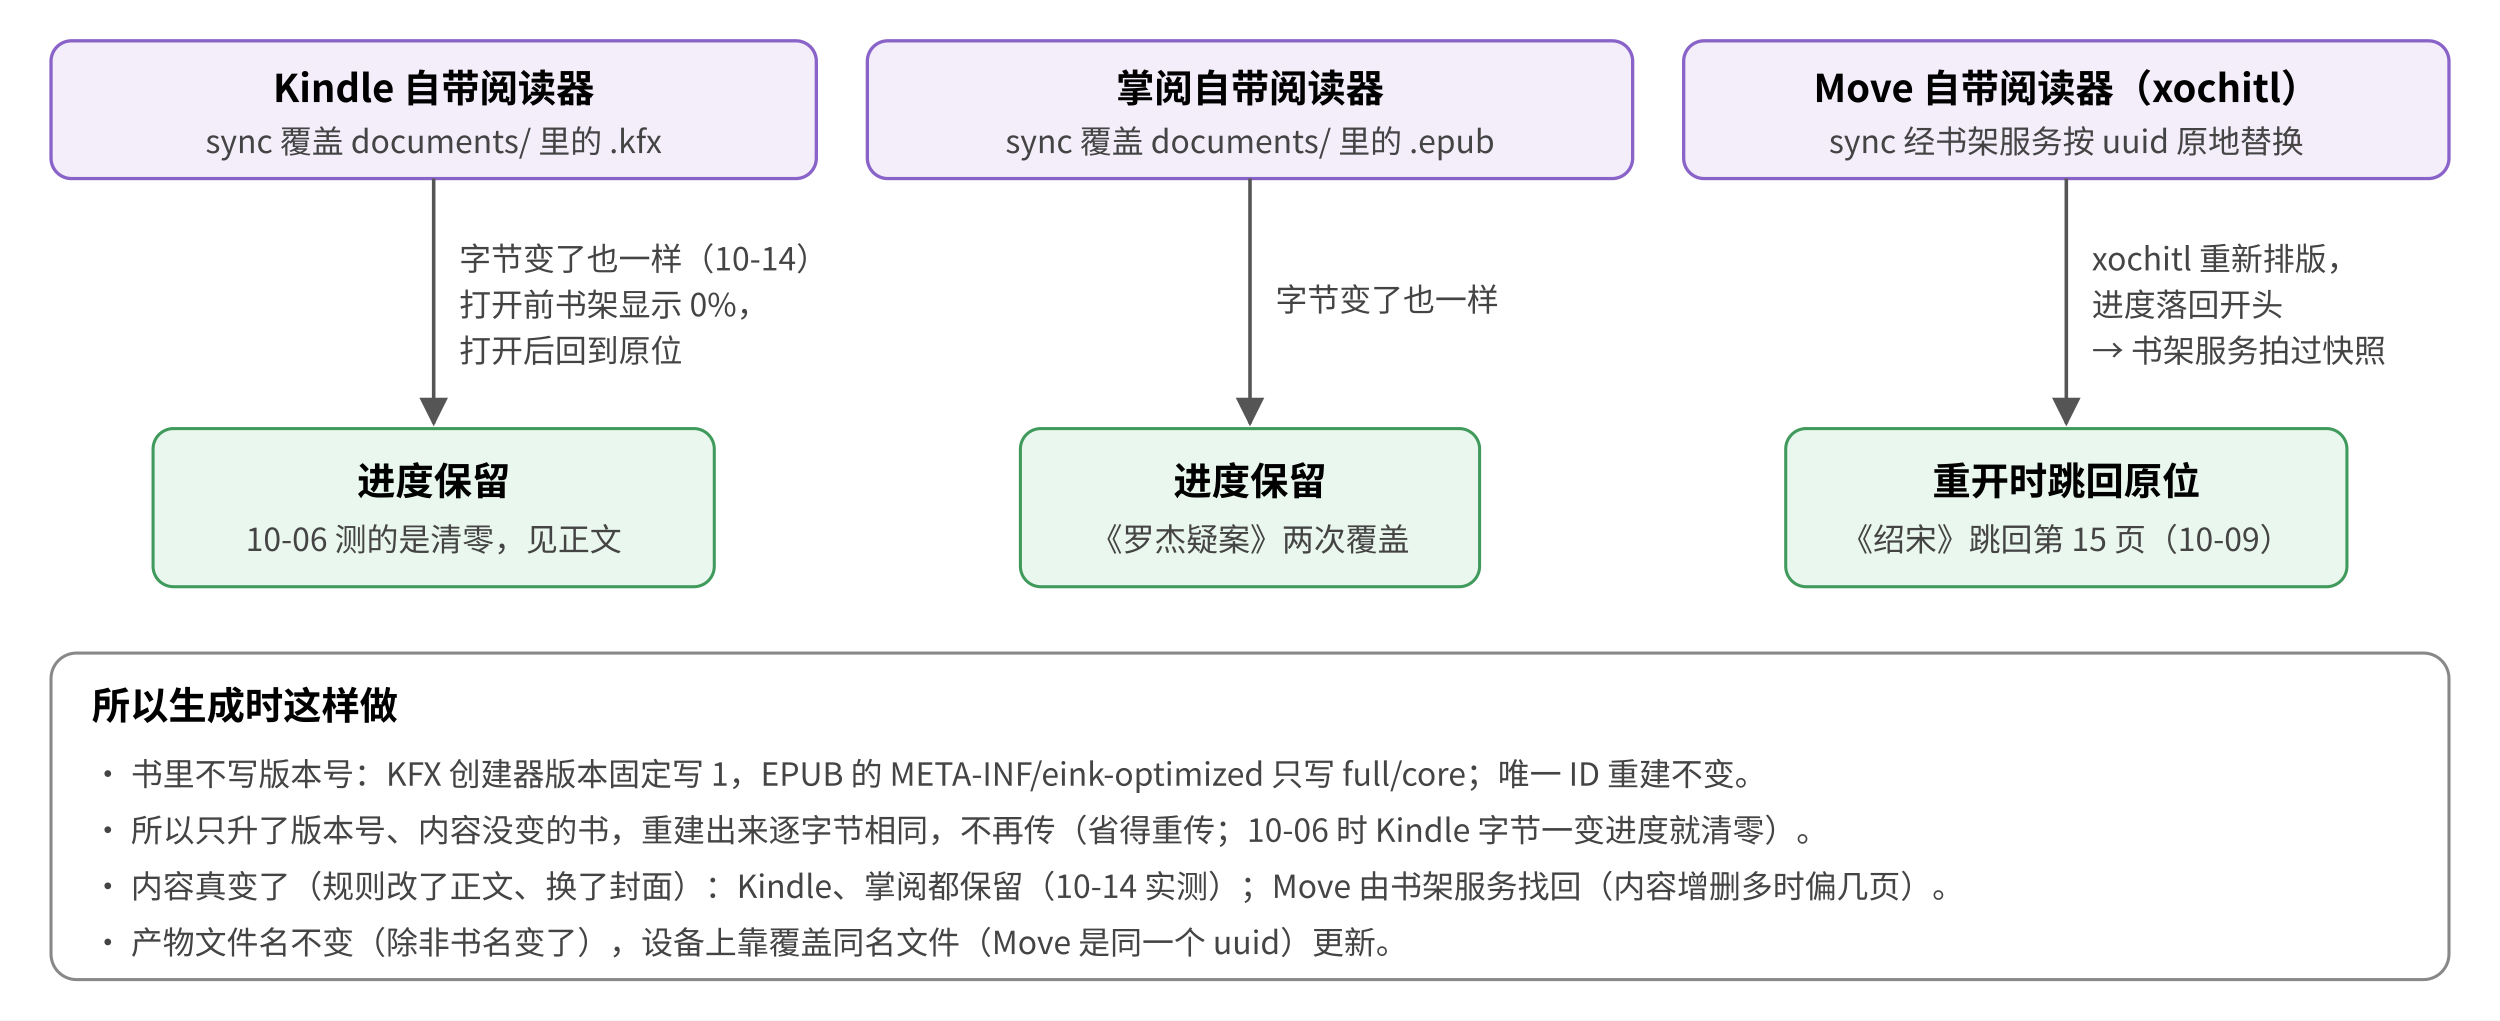
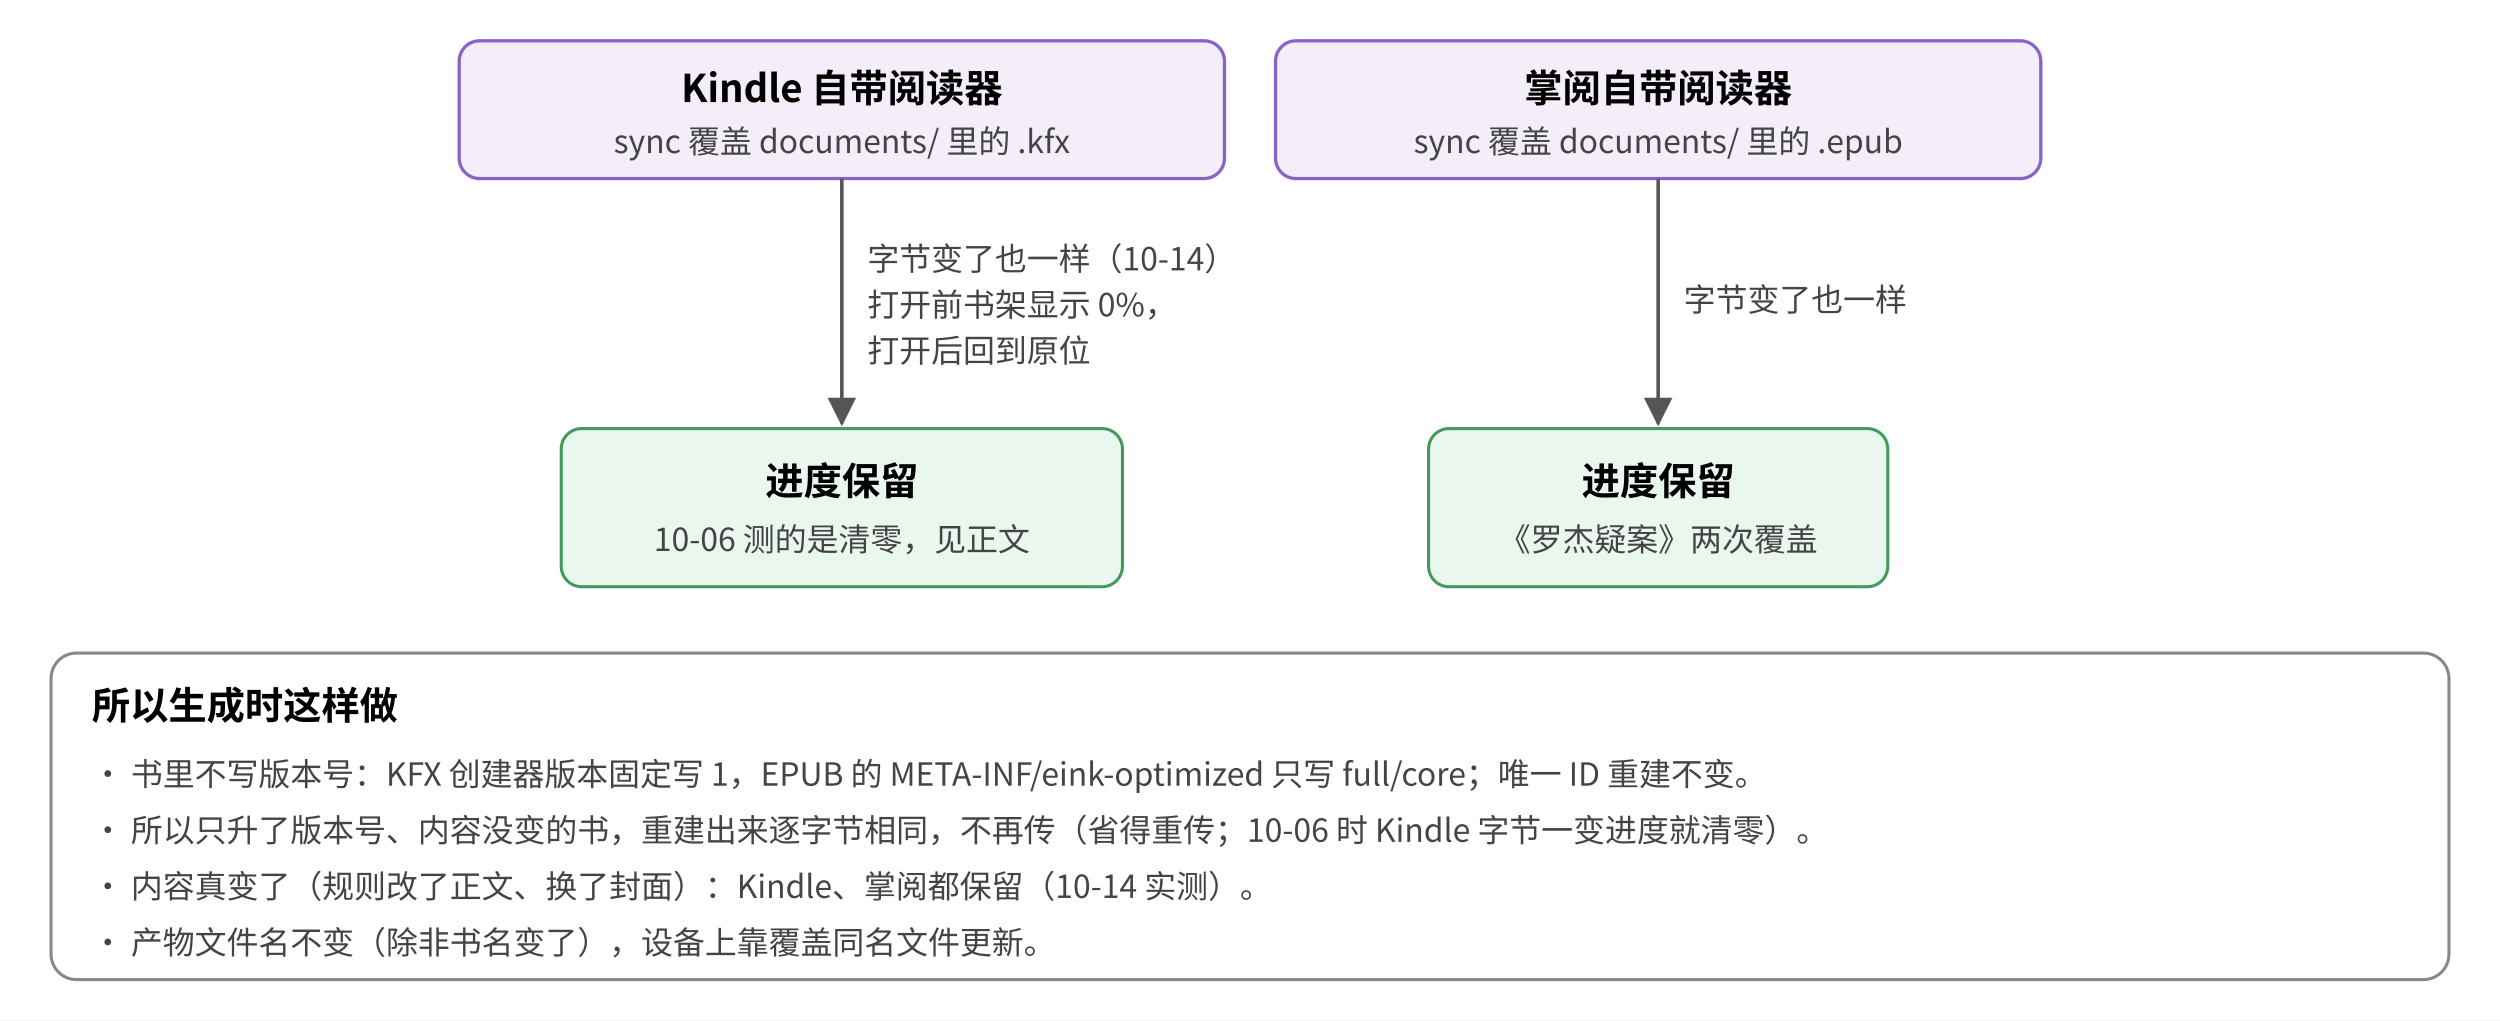
<svg xmlns="http://www.w3.org/2000/svg" viewBox="0 0 980 400" font-family="'Noto Sans CJK SC','PingFang SC','Microsoft YaHei',sans-serif" font-size="14">
  <defs>
    <marker id="a" viewBox="0 0 10 10" refX="9" refY="5" markerWidth="8" markerHeight="8" orient="auto">
      <path d="M0 0L10 5L0 10z" fill="#555" />
    </marker>
    <style>
      .dev{fill:#f3eefa;stroke:#8a63c9;stroke-width:1.3}
      .q{fill:#fff;stroke:#888;stroke-width:1.2}
      .ok{fill:#eaf7ee;stroke:#3f9a5b;stroke-width:1.2}
      .no{fill:#fdecea;stroke:#b2452d;stroke-width:1.2}
      .na{fill:#f4f4f4;stroke:#999;stroke-width:1.2;stroke-dasharray:5 4}
      .h{font-weight:bold;font-size:15px}
      .s{font-size:12.5px;fill:#444}
      .y{font-size:12px;fill:#2a7a3f;font-weight:bold}
      .n{font-size:12px;fill:#a33;font-weight:bold}
      .l{stroke:#555;stroke-width:1.4;fill:none}
    </style>
  </defs>
  <rect width="980" height="400" fill="#ffffff" />
-   <rect class="dev" x="20" y="16" width="300" height="54" rx="8" />
-   <text x="170" y="40" text-anchor="middle" class="h">Kindle 自带阅读器</text>
-   <text x="170" y="60" text-anchor="middle" class="s">sync 覆盖 documents/ 里的 .kfx</text>
-   <path class="l" d="M170 70 L170 166" marker-end="url(#a)" />
-   <text x="180" y="106" class="s">字节变了也一样（10-14）</text>
-   <text x="180" y="124" class="s">打开前书架显示 0%，</text>
-   <text x="180" y="142" class="s">打开后回到原位</text>
-   <rect class="ok" x="60" y="168" width="220" height="62" rx="8" />
-   <text x="170" y="194" text-anchor="middle" class="h">进度保留</text>
-   <text x="170" y="216" text-anchor="middle" class="s">10-06 测的是清零，见正文</text>
-   <rect class="dev" x="340" y="16" width="300" height="54" rx="8" />
-   <text x="490" y="40" text-anchor="middle" class="h">掌阅自带阅读器</text>
-   <text x="490" y="60" text-anchor="middle" class="s">sync 覆盖 documents/ 里的 .epub</text>
-   <path class="l" d="M490 70 L490 166" marker-end="url(#a)" />
-   <text x="500" y="122" class="s">字节变了也一样</text>
-   <rect class="ok" x="400" y="168" width="180" height="62" rx="8" />
-   <text x="490" y="194" text-anchor="middle" class="h">进度保留</text>
-   <text x="490" y="216" text-anchor="middle" class="s">《罗杰疑案》两次覆盖</text>
-   <rect class="dev" x="660" y="16" width="300" height="54" rx="8" />
-   <text x="810" y="40" text-anchor="middle" class="h">Move 自带阅读器（xochitl）</text>
-   <text x="810" y="60" text-anchor="middle" class="s">sync 经书架服务按 uuid 原地替换</text>
-   <path class="l" d="M810 70 L810 166" marker-end="url(#a)" />
-   <text x="820" y="106" class="s">xochitl 重新排版，</text>
-   <text x="820" y="124" class="s">进度落回开头</text>
-   <text x="820" y="142" class="s">→ 书架服务拍过快照</text>
-   <rect class="ok" x="700" y="168" width="220" height="62" rx="8" />
-   <text x="810" y="194" text-anchor="middle" class="h">重开时跳回原位</text>
-   <text x="810" y="216" text-anchor="middle" class="s">《绍宋》跳回第 15 页（10-09）</text>
+   <rect class="dev" x="180" y="16" width="300" height="54" rx="8" />
+   <text x="330" y="40" text-anchor="middle" class="h">Kindle 自带阅读器</text>
+   <text x="330" y="60" text-anchor="middle" class="s">sync 覆盖 documents/ 里的 .kfx</text>
+   <path class="l" d="M330 70 L330 166" marker-end="url(#a)" />
+   <text x="340" y="106" class="s">字节变了也一样（10-14）</text>
+   <text x="340" y="124" class="s">打开前书架显示 0%，</text>
+   <text x="340" y="142" class="s">打开后回到原位</text>
+   <rect class="ok" x="220" y="168" width="220" height="62" rx="8" />
+   <text x="330" y="194" text-anchor="middle" class="h">进度保留</text>
+   <text x="330" y="216" text-anchor="middle" class="s">10-06 测的是清零，见正文</text>
+   <rect class="dev" x="500" y="16" width="300" height="54" rx="8" />
+   <text x="650" y="40" text-anchor="middle" class="h">掌阅自带阅读器</text>
+   <text x="650" y="60" text-anchor="middle" class="s">sync 覆盖 documents/ 里的 .epub</text>
+   <path class="l" d="M650 70 L650 166" marker-end="url(#a)" />
+   <text x="660" y="122" class="s">字节变了也一样</text>
+   <rect class="ok" x="560" y="168" width="180" height="62" rx="8" />
+   <text x="650" y="194" text-anchor="middle" class="h">进度保留</text>
+   <text x="650" y="216" text-anchor="middle" class="s">《罗杰疑案》两次覆盖</text>
  <rect class="q" x="20" y="256" width="940" height="128" rx="10" />
  <text x="36" y="282" class="h">所以生成时这样做</text>
  <text x="36" y="308" class="s">· 书里不写版本号：KFX 创建器版本固定写 1，EPUB 的 META-INF/eink-optimized 只写 full/core；唯一 ID 重建不变。</text>
  <text x="36" y="330" class="s">· 所以只升了版本号、内容没变的书，重建出来逐字节相同，不再传（省得重传；10-06 时 Kindle 字节一变进度就清零）。</text>
-   <text x="36" y="352" class="s">· 内容真变了（规则改了正文、换了封面）：Kindle、掌阅都保留（10-14 实测）；Move 由书架服务找回（内容增删多时偏几页）。</text>
-   <text x="36" y="374" class="s">· 产物文件名不变（除非书名变了），设备上靠覆盖同名文件（Move 是同一个 uuid）更新。</text>
+   <text x="36" y="352" class="s">· 内容真变了（规则改了正文、换了封面）：Kindle、掌阅都保留（10-14 实测）。</text>
+   <text x="36" y="374" class="s">· 产物文件名不变（除非书名变了），设备上靠覆盖同名文件更新。</text>
</svg>
